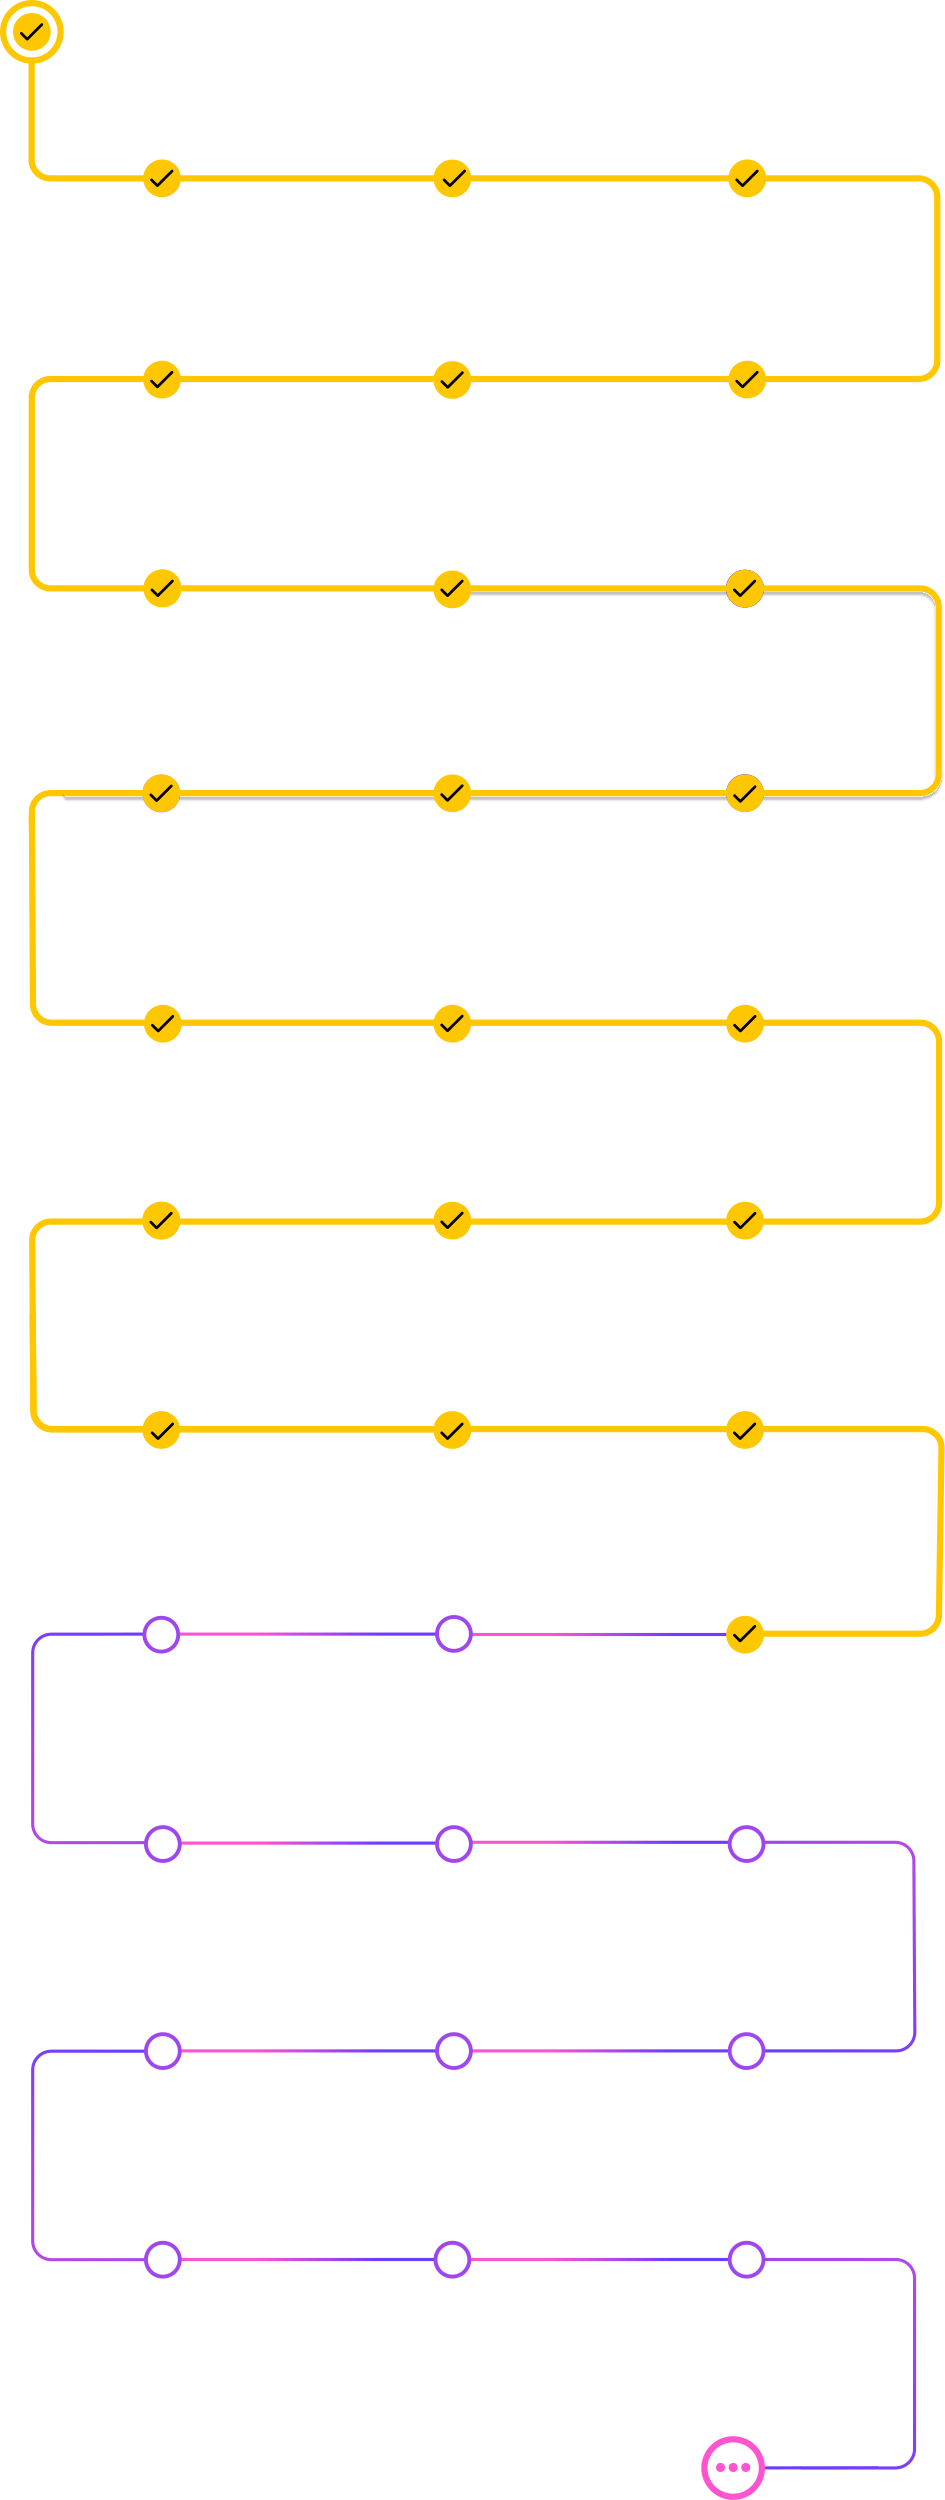
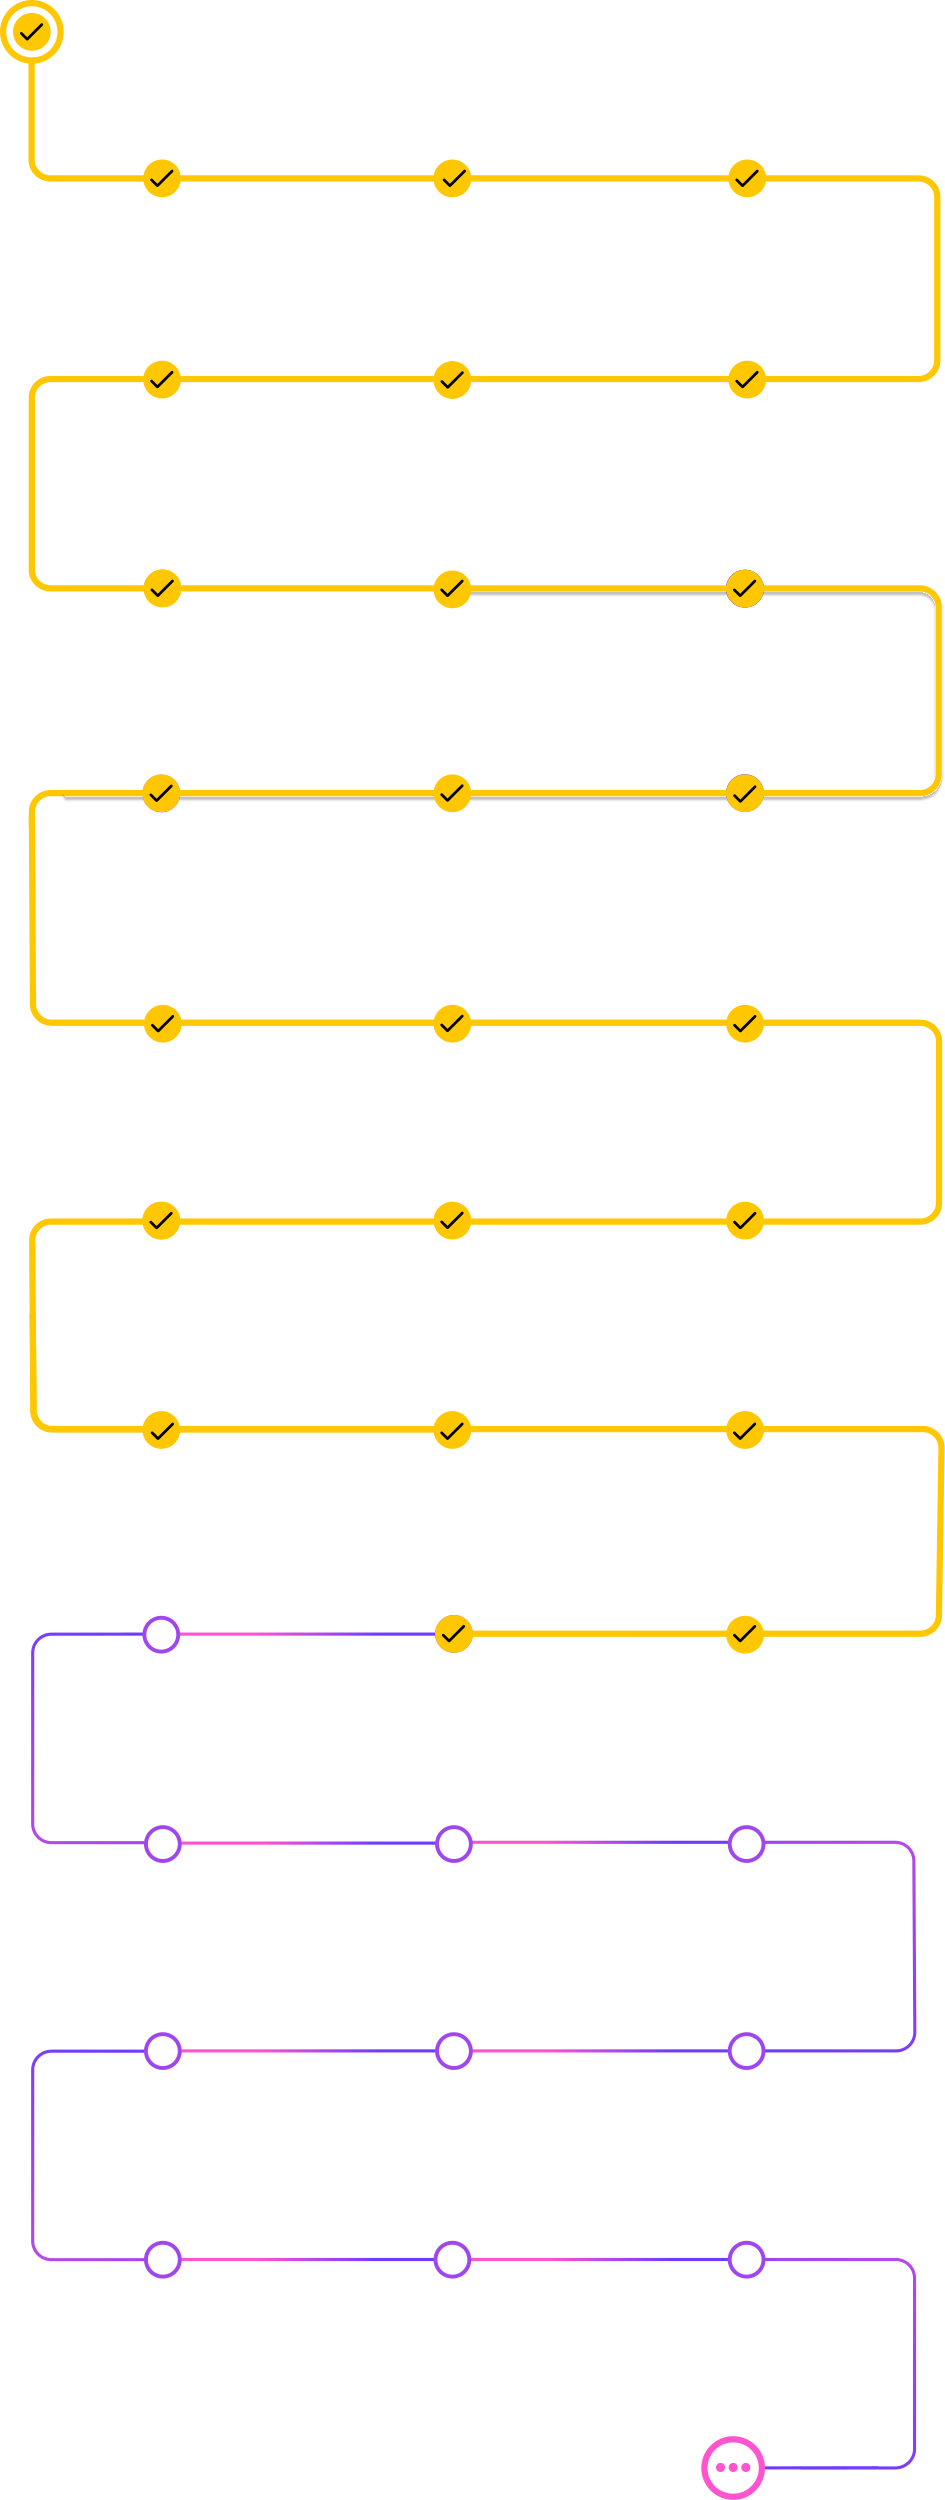
<svg xmlns="http://www.w3.org/2000/svg" width="1214" height="3212" viewBox="0 0 1214 3212" fill="none">
-   <path d="M605 2100C736.216 2100 809.784 2100 941 2100" stroke="url(#paint0_linear_1403_436)" stroke-width="4" stroke-linecap="round" />
-   <path d="M231 2099.51C359.874 2099.51 432.128 2099.51 561.002 2099.51" stroke="url(#paint1_linear_1403_436)" stroke-width="4" stroke-linecap="round" />
-   <path d="M232.996 2367.99C360.309 2367.99 431.689 2367.99 559.002 2367.99" stroke="url(#paint2_linear_1403_436)" stroke-width="4" stroke-linecap="round" />
-   <path d="M233 2635C360.313 2635 431.693 2635 559.006 2635" stroke="url(#paint3_linear_1403_436)" stroke-width="4" stroke-linecap="round" />
-   <path d="M231 2903C358.313 2903 429.693 2903 557.006 2903" stroke="url(#paint4_linear_1403_436)" stroke-width="4" stroke-linecap="round" />
-   <path d="M605 2367.01C733.092 2367.01 808.408 2367 936.5 2367" stroke="url(#paint5_linear_1403_436)" stroke-width="4" stroke-linecap="round" />
-   <path d="M605 2635C733.092 2635 806.408 2635 934.5 2635" stroke="url(#paint6_linear_1403_436)" stroke-width="4" stroke-linecap="round" />
-   <path d="M606 2903C734.092 2903 806.908 2903 935 2903" stroke="url(#paint7_linear_1403_436)" stroke-width="4" stroke-linecap="round" />
+   <path d="M605 2100C736.216 2100 809.784 2100 941 2100" stroke="url(#paint0_linear_1601_79)" stroke-width="4" stroke-linecap="round" />
+   <path d="M231 2099.51C359.874 2099.51 432.128 2099.51 561.002 2099.51" stroke="url(#paint1_linear_1601_79)" stroke-width="4" stroke-linecap="round" />
+   <path d="M232.996 2367.99C360.309 2367.99 431.689 2367.99 559.002 2367.99" stroke="url(#paint2_linear_1601_79)" stroke-width="4" stroke-linecap="round" />
+   <path d="M233 2635C360.313 2635 431.693 2635 559.006 2635" stroke="url(#paint3_linear_1601_79)" stroke-width="4" stroke-linecap="round" />
+   <path d="M231 2903C358.313 2903 429.693 2903 557.006 2903" stroke="url(#paint4_linear_1601_79)" stroke-width="4" stroke-linecap="round" />
+   <path d="M605 2367.01C733.092 2367.01 808.408 2367 936.5 2367" stroke="url(#paint5_linear_1601_79)" stroke-width="4" stroke-linecap="round" />
+   <path d="M605 2635C733.092 2635 806.408 2635 934.5 2635" stroke="url(#paint6_linear_1601_79)" stroke-width="4" stroke-linecap="round" />
+   <path d="M606 2903C734.092 2903 806.908 2903 935 2903" stroke="url(#paint7_linear_1601_79)" stroke-width="4" stroke-linecap="round" />
  <circle cx="209.242" cy="2369.24" r="21.742" stroke="#A046EE" stroke-width="5" />
  <circle cx="959.242" cy="2369.24" r="21.742" stroke="#A046EE" stroke-width="5" />
  <circle cx="583.242" cy="2635.24" r="21.742" stroke="#A046EE" stroke-width="5" />
  <circle cx="209.242" cy="2903.24" r="21.742" stroke="#A046EE" stroke-width="5" />
  <circle cx="581.242" cy="2903.24" r="21.742" stroke="#A046EE" stroke-width="5" />
  <circle cx="959.242" cy="2903.24" r="21.742" stroke="#A046EE" stroke-width="5" />
  <path d="M229.052 1019.43C229.052 1031.44 219.313 1041.17 207.297 1041.17C195.282 1041.17 185.543 1031.44 185.543 1019.43C185.543 1007.42 195.282 997.687 207.297 997.687C219.313 997.687 229.052 1007.42 229.052 1019.43Z" stroke="#D54EDE" stroke-width="5" />
-   <path fill-rule="evenodd" clip-rule="evenodd" d="M957.082 780.528C970.505 780.528 981.386 769.674 981.386 756.286C981.386 742.897 970.505 732.043 957.082 732.043C943.659 732.043 932.777 742.897 932.777 756.286C932.777 769.674 943.659 780.528 957.082 780.528Z" fill="url(#paint8_linear_1403_436)" />
-   <path d="M983.5 2635.01C983.5 2635.01 983.5 2635.01 1151.24 2635.01C1164.54 2635.01 1175.44 2624.18 1175.36 2610.88L1174.13 2390.88C1174.06 2377.67 1163.34 2367.01 1150.13 2367.01H983" stroke="url(#paint9_linear_1403_436)" stroke-width="4" stroke-linecap="round" />
+   <path fill-rule="evenodd" clip-rule="evenodd" d="M957.082 780.528C970.505 780.528 981.386 769.674 981.386 756.286C981.386 742.897 970.505 732.043 957.082 732.043C943.659 732.043 932.777 742.897 932.777 756.286C932.777 769.674 943.659 780.528 957.082 780.528Z" fill="url(#paint8_linear_1601_79)" />
+   <path d="M983.5 2635.01C983.5 2635.01 983.5 2635.01 1151.24 2635.01C1164.54 2635.01 1175.44 2624.18 1175.36 2610.88L1174.13 2390.88C1174.06 2377.67 1163.34 2367.01 1150.13 2367.01H983" stroke="url(#paint9_linear_1601_79)" stroke-width="4" stroke-linecap="round" />
  <circle cx="959.242" cy="2635.24" r="21.742" stroke="#A046EE" stroke-width="5" />
-   <path d="M983 3170.76C1382.64 3169.94 792.718 3171.53 1150.41 3170.81C1163.65 3170.78 1175 3160.04 1175 3146.81V2927C1175 2913.75 1164.25 2903 1151 2903H984" stroke="url(#paint10_linear_1403_436)" stroke-width="4" stroke-linecap="round" />
-   <path d="M183 2099.5C183 2099.5 130.539 2099.59 66.011 2099.61C52.756 2099.62 42 2110.36 42 2123.62V2343.46C42 2356.72 52.745 2367.46 66 2367.46L186.5 2367.46" stroke="url(#paint11_linear_1403_436)" stroke-width="4" stroke-linecap="round" />
-   <path d="M186 2635.36C186 2635.36 151.433 2635.36 66.042 2635.36C52.787 2635.36 42 2646.11 42 2659.36V2879.21C42 2892.46 52.745 2903.21 66 2903.21L140.5 2903.21L186.5 2903.21" stroke="url(#paint12_linear_1403_436)" stroke-width="4" stroke-linecap="round" />
+   <path d="M983 3170.76C1382.64 3169.94 792.718 3171.53 1150.41 3170.81C1163.65 3170.78 1175 3160.04 1175 3146.81V2927C1175 2913.75 1164.25 2903 1151 2903H984" stroke="url(#paint10_linear_1601_79)" stroke-width="4" stroke-linecap="round" />
+   <path d="M183 2099.5C183 2099.5 130.539 2099.59 66.011 2099.61C52.756 2099.62 42 2110.36 42 2123.62V2343.46C42 2356.72 52.745 2367.46 66 2367.46L186.5 2367.46" stroke="url(#paint11_linear_1601_79)" stroke-width="4" stroke-linecap="round" />
+   <path d="M186 2635.36C186 2635.36 151.433 2635.36 66.042 2635.36C52.787 2635.36 42 2646.11 42 2659.36V2879.21C42 2892.46 52.745 2903.21 66 2903.21L140.5 2903.21L186.5 2903.21" stroke="url(#paint12_linear_1601_79)" stroke-width="4" stroke-linecap="round" />
  <circle cx="209.242" cy="2635.24" r="21.742" stroke="#A046EE" stroke-width="5" />
  <circle cx="583.242" cy="2099.24" r="21.742" stroke="#A046EE" stroke-width="5" />
  <circle cx="583.242" cy="2369.24" r="21.742" stroke="#A046EE" stroke-width="5" />
  <circle cx="207.242" cy="2100.24" r="21.742" stroke="#A046EE" stroke-width="5" />
  <path d="M978.955 756.285C978.955 768.284 969.189 778.027 957.121 778.027C945.054 778.027 935.287 768.284 935.287 756.285C935.287 744.286 945.054 734.543 957.121 734.543C969.189 734.543 978.955 744.286 978.955 756.285Z" stroke="#6F3CFF" stroke-width="5" />
  <path d="M978.955 1018.9C978.955 1030.9 969.189 1040.64 957.121 1040.64C945.054 1040.64 935.287 1030.9 935.287 1018.9C935.287 1006.9 945.054 997.158 957.121 997.158C969.189 997.158 978.955 1006.9 978.955 1018.9Z" stroke="#6A42FD" stroke-width="5" />
  <path d="M978.921 3170.94C978.921 3191.34 962.375 3207.88 941.961 3207.88C921.546 3207.88 905 3191.34 905 3170.94C905 3150.54 921.546 3134 941.961 3134C962.375 3134 978.921 3150.54 978.921 3170.94Z" stroke="#FF54D0" stroke-width="8" />
  <ellipse cx="958.205" cy="3170.2" rx="5.832" ry="5.829" fill="#FF54CF" />
  <ellipse cx="941.963" cy="3170.2" rx="5.832" ry="5.829" fill="#FF54CF" />
  <ellipse cx="925.717" cy="3170.2" rx="5.832" ry="5.829" fill="#FF54CF" />
  <circle cx="40.941" cy="40.94" r="21.742" fill="#FFC700" stroke="#FFC700" stroke-width="5" />
-   <path d="M34.903 47.885L28.67 41.651C27.981 40.963 26.865 40.963 26.176 41.651C25.488 42.34 25.488 43.456 26.176 44.145L33.489 51.457C34.27 52.238 35.536 52.238 36.317 51.457L55.028 32.747C55.716 32.058 55.716 30.942 55.028 30.253C54.339 29.565 53.223 29.565 52.534 30.253L34.903 47.885Z" fill="black" />
+   <path d="M34.903 47.885L28.67 41.651C27.981 40.963 26.865 40.963 26.176 41.651V41.651C25.488 42.34 25.488 43.456 26.176 44.145L33.489 51.457C34.27 52.238 35.536 52.238 36.317 51.457L55.028 32.747C55.716 32.058 55.716 30.942 55.028 30.253V30.253C54.339 29.565 53.223 29.565 52.534 30.253L34.903 47.885Z" fill="black" />
  <circle cx="40.94" cy="40.94" r="36.94" stroke="#FFC700" stroke-width="8" />
  <path d="M598.155 759.917C600.364 759.917 602.155 758.126 602.155 755.917C602.155 753.708 600.364 751.917 598.155 751.917V759.917ZM44.603 78.149L44.603 74.149L36.603 74.149L36.603 78.149L44.603 78.149ZM64.603 233.208H1180.23V225.208H64.603V233.208ZM1200.23 253.208V462.976H1208.23V253.208H1200.23ZM44.603 205.208L44.603 78.149L36.603 78.149L36.603 205.208L44.603 205.208ZM1180.23 482.976H160.63V490.976H1180.23V482.976ZM160.63 482.976H64.846V490.976H160.63V482.976ZM36.846 510.976L36.846 731.917L44.846 731.917L44.846 510.976L36.846 510.976ZM64.846 759.917H598.155V751.917H64.846V759.917ZM36.846 731.917C36.846 747.381 49.382 759.917 64.846 759.917V751.917C53.801 751.917 44.846 742.963 44.846 731.917L36.846 731.917ZM1200.23 462.976C1200.23 474.022 1191.27 482.976 1180.23 482.976V490.976C1195.69 490.976 1208.23 478.44 1208.23 462.976H1200.23ZM64.846 482.976C49.382 482.976 36.846 495.512 36.846 510.976L44.846 510.976C44.846 499.93 53.801 490.976 64.846 490.976V482.976ZM1180.23 233.208C1191.27 233.208 1200.23 242.162 1200.23 253.208H1208.23C1208.23 237.744 1195.69 225.208 1180.23 225.208V233.208ZM64.603 225.208C53.558 225.208 44.603 216.254 44.603 205.208L36.603 205.208C36.603 220.672 49.139 233.208 64.603 233.208V225.208Z" fill="#FFC700" />
  <path d="M598 1840.5C600.209 1840.5 602 1838.71 602 1836.5C602 1834.29 600.209 1832.5 598 1832.5V1840.5ZM45 1052.48L44.977 1048.48L36.977 1048.52L37 1052.52L45 1052.48ZM66.363 1318H1182.5V1310H66.363V1318ZM1202.5 1338V1545.5H1210.5V1338H1202.5ZM46.363 1290.11L45 1052.48L37 1052.52L38.363 1290.16L46.363 1290.11ZM1182.5 1565.5H162.5V1573.5H1182.5V1565.5ZM162.5 1565.5H65.401V1573.5H162.5V1565.5ZM37.402 1593.68L38.843 1812.68L46.843 1812.63L45.402 1593.63L37.402 1593.68ZM66.843 1840.5H598V1832.5H66.843V1840.5ZM38.843 1812.68C38.944 1828.08 51.45 1840.5 66.843 1840.5V1832.5C55.848 1832.5 46.915 1823.63 46.843 1812.63L38.843 1812.68ZM1202.5 1545.5C1202.5 1556.55 1193.55 1565.5 1182.5 1565.5V1573.5C1197.96 1573.5 1210.5 1560.96 1210.5 1545.5H1202.5ZM65.401 1565.5C49.865 1565.5 37.3 1578.15 37.402 1593.68L45.402 1593.63C45.329 1582.53 54.304 1573.5 65.401 1573.5V1565.5ZM1182.5 1318C1193.55 1318 1202.5 1326.95 1202.5 1338H1210.5C1210.5 1322.54 1197.96 1310 1182.5 1310V1318ZM66.363 1310C55.362 1310 46.426 1301.12 46.363 1290.11L38.363 1290.16C38.452 1305.56 50.961 1318 66.363 1318V1310Z" fill="#FFC700" />
  <path d="M85.758 1019H65C51.745 1019 41 1029.75 41 1043V1062.17V1043C41 1029.75 51.745 1019 65 1019H85.758Z" stroke="#FFC700" stroke-width="8" stroke-linecap="round" />
-   <path d="M958.285 2095C956.076 2095 954.285 2096.79 954.285 2099C954.285 2101.21 956.076 2103 958.285 2103V2095ZM46 1691.96L45.958 1687.96L37.959 1688.04L38 1692.04L46 1691.96ZM1206.36 2075.37L1202.36 2075.3L1206.36 2075.37ZM1209.63 1860.42L1205.63 1860.36L1209.63 1860.42ZM67.253 1840.05H1185.63V1832.05H67.253V1840.05ZM1205.63 1860.36L1202.36 2075.3L1210.36 2075.43L1213.63 1860.48L1205.63 1860.36ZM47.254 1812.26L46 1691.96L38 1692.04L39.255 1812.35L47.254 1812.26ZM1182.36 2095H958.285V2103H1182.36V2095ZM1202.36 2075.3C1202.19 2086.23 1193.29 2095 1182.36 2095V2103C1197.66 2103 1210.12 2090.72 1210.36 2075.43L1202.36 2075.3ZM1185.63 1840.05C1196.8 1840.05 1205.8 1849.19 1205.63 1860.36L1213.63 1860.48C1213.87 1844.85 1201.26 1832.05 1185.63 1832.05V1840.05ZM67.253 1832.05C56.289 1832.05 47.369 1823.23 47.254 1812.26L39.255 1812.35C39.415 1827.69 51.903 1840.05 67.253 1840.05V1832.05Z" fill="#FFC700" />
+   <path d="M602.5 2095C600.291 2095 598.5 2096.79 598.5 2099C598.5 2101.21 600.291 2103 602.5 2103V2095ZM46 1691.96L45.958 1687.96L37.959 1688.04L38 1692.04L46 1691.96ZM1206.36 2075.37L1202.36 2075.3L1206.36 2075.37ZM1209.63 1860.42L1205.63 1860.36L1209.63 1860.42ZM67.253 1840.05H1185.63V1832.05H67.253V1840.05ZM1205.63 1860.36L1202.36 2075.3L1210.36 2075.43L1213.63 1860.48L1205.63 1860.36ZM47.254 1812.26L46 1691.96L38 1692.04L39.255 1812.35L47.254 1812.26ZM1182.36 2095H602.5V2103H1182.36V2095ZM1202.36 2075.3C1202.19 2086.23 1193.29 2095 1182.36 2095V2103C1197.66 2103 1210.12 2090.72 1210.36 2075.43L1202.36 2075.3ZM1185.63 1840.05C1196.8 1840.05 1205.8 1849.19 1205.63 1860.36L1213.63 1860.48C1213.87 1844.85 1201.26 1832.05 1185.63 1832.05V1840.05ZM67.253 1832.05C56.289 1832.05 47.369 1823.23 47.254 1812.26L39.255 1812.35C39.415 1827.69 51.903 1840.05 67.253 1840.05V1832.05Z" fill="#FFC700" />
  <circle cx="960.07" cy="229.168" r="21.742" fill="#FFC700" stroke="#FFC700" stroke-width="5" />
-   <path d="M954.032 236.113L947.799 229.88C947.11 229.192 945.994 229.192 945.305 229.88C944.617 230.569 944.617 231.685 945.305 232.373L952.618 239.686C953.399 240.467 954.665 240.467 955.446 239.686L974.156 220.975C974.845 220.287 974.845 219.171 974.156 218.482C973.468 217.793 972.352 217.793 971.663 218.482L954.032 236.113Z" fill="black" />
+   <path d="M954.032 236.113L947.799 229.88C947.11 229.192 945.994 229.192 945.305 229.88V229.88C944.617 230.569 944.617 231.685 945.305 232.373L952.618 239.686C953.399 240.467 954.665 240.467 955.446 239.686L974.156 220.975C974.845 220.287 974.845 219.171 974.156 218.482V218.482C973.468 217.793 972.352 217.793 971.663 218.482L954.032 236.113Z" fill="black" />
  <circle cx="208.221" cy="229.167" r="21.742" fill="#FFC700" stroke="#FFC700" stroke-width="5" />
-   <path d="M202.182 236.113L195.949 229.88C195.26 229.191 194.144 229.191 193.456 229.88C192.767 230.568 192.767 231.684 193.456 232.373L200.768 239.685C201.549 240.466 202.815 240.466 203.596 239.685L222.307 220.975C222.995 220.286 222.995 219.17 222.307 218.482C221.618 217.793 220.502 217.793 219.814 218.482L202.182 236.113Z" fill="black" />
+   <path d="M202.182 236.113L195.949 229.88C195.26 229.191 194.144 229.191 193.456 229.88V229.88C192.767 230.568 192.767 231.684 193.456 232.373L200.768 239.685C201.549 240.466 202.815 240.466 203.596 239.685L222.307 220.975C222.995 220.286 222.995 219.17 222.307 218.482V218.482C221.618 217.793 220.502 217.793 219.814 218.482L202.182 236.113Z" fill="black" />
  <circle cx="581.242" cy="229.242" r="21.742" fill="#FFC700" stroke="#FFC700" stroke-width="5" />
-   <path d="M578.032 236.113L571.799 229.88C571.11 229.192 569.994 229.192 569.305 229.88C568.617 230.569 568.617 231.685 569.305 232.373L576.618 239.686C577.399 240.467 578.665 240.467 579.446 239.686L598.156 220.975C598.845 220.287 598.845 219.171 598.156 218.482C597.468 217.793 596.352 217.793 595.663 218.482L578.032 236.113Z" fill="black" />
+   <path d="M578.032 236.113L571.799 229.88C571.11 229.192 569.994 229.192 569.305 229.88V229.88C568.617 230.569 568.617 231.685 569.305 232.373L576.618 239.686C577.399 240.467 578.665 240.467 579.446 239.686L598.156 220.975C598.845 220.287 598.845 219.171 598.156 218.482V218.482C597.468 217.793 596.352 217.793 595.663 218.482L578.032 236.113Z" fill="black" />
  <circle cx="581.242" cy="488.242" r="21.742" fill="#FFC700" stroke="#FFC700" stroke-width="5" />
-   <path d="M575.204 495.188L568.97 488.954C568.282 488.266 567.166 488.266 566.477 488.954C565.789 489.643 565.789 490.759 566.477 491.448L573.79 498.76C574.571 499.541 575.837 499.541 576.618 498.76L595.328 480.05C596.017 479.361 596.017 478.245 595.328 477.556C594.64 476.868 593.524 476.868 592.835 477.556L575.204 495.188Z" fill="black" />
+   <path d="M575.204 495.188L568.97 488.954C568.282 488.266 567.166 488.266 566.477 488.954V488.954C565.789 489.643 565.789 490.759 566.477 491.448L573.79 498.76C574.571 499.541 575.837 499.541 576.618 498.76L595.328 480.05C596.017 479.361 596.017 478.245 595.328 477.556V477.556C594.64 476.868 593.524 476.868 592.835 477.556L575.204 495.188Z" fill="black" />
  <circle cx="208.221" cy="487.683" r="21.742" fill="#FFC700" stroke="#FFC700" stroke-width="5" />
-   <path d="M202.182 494.628L195.949 488.395C195.26 487.707 194.144 487.707 193.456 488.395C192.767 489.084 192.767 490.2 193.456 490.888L200.768 498.201C201.549 498.982 202.815 498.982 203.596 498.201L222.307 479.49C222.995 478.802 222.995 477.686 222.307 476.997C221.618 476.309 220.502 476.309 219.814 476.997L202.182 494.628Z" fill="black" />
+   <path d="M202.182 494.628L195.949 488.395C195.26 487.707 194.144 487.707 193.456 488.395V488.395C192.767 489.084 192.767 490.2 193.456 490.888L200.768 498.201C201.549 498.982 202.815 498.982 203.596 498.201L222.307 479.49C222.995 478.802 222.995 477.686 222.307 476.997V476.997C221.618 476.309 220.502 476.309 219.814 476.997L202.182 494.628Z" fill="black" />
  <circle cx="960.07" cy="487.683" r="21.742" fill="#FFC700" stroke="#FFC700" stroke-width="5" />
-   <path d="M954.032 494.628L947.799 488.395C947.11 487.707 945.994 487.707 945.305 488.395C944.617 489.084 944.617 490.2 945.305 490.888L952.618 498.201C953.399 498.982 954.665 498.982 955.446 498.201L974.156 479.49C974.845 478.802 974.845 477.686 974.156 476.997C973.468 476.309 972.352 476.309 971.663 476.997L954.032 494.628Z" fill="black" />
+   <path d="M954.032 494.628L947.799 488.395C947.11 487.707 945.994 487.707 945.305 488.395V488.395C944.617 489.084 944.617 490.2 945.305 490.888L952.618 498.201C953.399 498.982 954.665 498.982 955.446 498.201L974.156 479.49C974.845 478.802 974.845 477.686 974.156 476.997V476.997C973.468 476.309 972.352 476.309 971.663 476.997L954.032 494.628Z" fill="black" />
  <circle cx="208.721" cy="755.917" r="21.742" fill="#FFC700" stroke="#FFC700" stroke-width="5" />
-   <path d="M202.682 762.862L196.449 756.629C195.76 755.941 194.644 755.941 193.956 756.629C193.267 757.318 193.267 758.434 193.956 759.122L201.268 766.435C202.049 767.216 203.315 767.216 204.096 766.435L222.807 747.724C223.495 747.036 223.495 745.92 222.807 745.231C222.118 744.543 221.002 744.543 220.314 745.231L202.682 762.862Z" fill="black" />
-   <g filter="url(#filter0_d_1403_436)">
+   <path d="M202.682 762.862L196.449 756.629C195.76 755.941 194.644 755.941 193.956 756.629V756.629C193.267 757.318 193.267 758.434 193.956 759.122L201.268 766.435C202.049 767.216 203.315 767.216 204.096 766.435L222.807 747.724C223.495 747.036 223.495 745.92 222.807 745.231V745.231C222.118 744.543 221.002 744.543 220.314 745.231L202.682 762.862Z" fill="black" />
+   <g filter="url(#filter0_d_1601_79)">
    <path d="M605 756H1182C1195.25 756 1206 766.745 1206 780V995C1206 1008.25 1195.25 1019 1182 1019H1026.49H86" stroke="#FFC700" stroke-width="8" stroke-linecap="round" />
  </g>
  <circle cx="581.242" cy="757.242" r="21.742" fill="#FFC700" stroke="#FFC700" stroke-width="5" />
  <circle cx="957.242" cy="756.242" r="21.742" fill="#FFC700" stroke="#FFC700" stroke-width="5" />
-   <path d="M574.973 762.878L568.74 756.645C568.051 755.956 566.935 755.956 566.247 756.645C565.558 757.333 565.558 758.449 566.247 759.138L573.559 766.45C574.34 767.231 575.606 767.231 576.387 766.45L595.098 747.74C595.786 747.051 595.786 745.935 595.098 745.247C594.409 744.558 593.293 744.558 592.605 745.247L574.973 762.878Z" fill="black" />
-   <path d="M950.973 762.878L944.74 756.645C944.051 755.956 942.935 755.956 942.247 756.645C941.558 757.333 941.558 758.449 942.247 759.138L949.559 766.45C950.34 767.231 951.606 767.231 952.387 766.45L971.098 747.74C971.786 747.051 971.786 745.935 971.098 745.247C970.409 744.558 969.293 744.558 968.605 745.247L950.973 762.878Z" fill="black" />
+   <path d="M574.973 762.878L568.74 756.645C568.051 755.956 566.935 755.956 566.247 756.645V756.645C565.558 757.333 565.558 758.449 566.247 759.138L573.559 766.45C574.34 767.231 575.606 767.231 576.387 766.45L595.098 747.74C595.786 747.051 595.786 745.935 595.098 745.247V745.247C594.409 744.558 593.293 744.558 592.605 745.247L574.973 762.878Z" fill="black" />
+   <path d="M950.973 762.878L944.74 756.645C944.051 755.956 942.935 755.956 942.247 756.645V756.645C941.558 757.333 941.558 758.449 942.247 759.138L949.559 766.45C950.34 767.231 951.606 767.231 952.387 766.45L971.098 747.74C971.786 747.051 971.786 745.935 971.098 745.247V745.247C970.409 744.558 969.293 744.558 968.605 745.247L950.973 762.878Z" fill="black" />
  <circle cx="208.721" cy="755.917" r="21.742" fill="#FFC700" stroke="#FFC700" stroke-width="5" />
-   <path d="M202.682 762.862L196.449 756.629C195.76 755.941 194.644 755.941 193.956 756.629C193.267 757.318 193.267 758.434 193.956 759.122L201.268 766.435C202.049 767.216 203.315 767.216 204.096 766.435L222.807 747.724C223.495 747.036 223.495 745.92 222.807 745.231C222.118 744.543 221.002 744.543 220.314 745.231L202.682 762.862Z" fill="black" />
+   <path d="M202.682 762.862L196.449 756.629C195.76 755.941 194.644 755.941 193.956 756.629V756.629C193.267 757.318 193.267 758.434 193.956 759.122L201.268 766.435C202.049 767.216 203.315 767.216 204.096 766.435L222.807 747.724C223.495 747.036 223.495 745.92 222.807 745.231V745.231C222.118 744.543 221.002 744.543 220.314 745.231L202.682 762.862Z" fill="black" />
  <circle cx="207.242" cy="1019.24" r="21.742" fill="#FFC700" stroke="#FFC700" stroke-width="5" />
-   <path d="M201.204 1026.19L194.97 1019.95C194.282 1019.27 193.166 1019.27 192.477 1019.95C191.789 1020.64 191.789 1021.76 192.477 1022.45L199.79 1029.76C200.571 1030.54 201.837 1030.54 202.618 1029.76L221.328 1011.05C222.017 1010.36 222.017 1009.24 221.328 1008.56C220.64 1007.87 219.524 1007.87 218.835 1008.56L201.204 1026.19Z" fill="black" />
+   <path d="M201.204 1026.19L194.97 1019.95C194.282 1019.27 193.166 1019.27 192.477 1019.95V1019.95C191.789 1020.64 191.789 1021.76 192.477 1022.45L199.79 1029.76C200.571 1030.54 201.837 1030.54 202.618 1029.76L221.328 1011.05C222.017 1010.36 222.017 1009.24 221.328 1008.56V1008.56C220.64 1007.87 219.524 1007.87 218.835 1008.56L201.204 1026.19Z" fill="black" />
  <circle cx="581.242" cy="1019.24" r="21.742" fill="#FFC700" stroke="#FFC700" stroke-width="5" />
-   <path d="M574.973 1025.88L568.74 1019.64C568.051 1018.96 566.935 1018.96 566.247 1019.64C565.558 1020.33 565.558 1021.45 566.247 1022.14L573.559 1029.45C574.34 1030.23 575.606 1030.23 576.387 1029.45L595.098 1010.74C595.786 1010.05 595.786 1008.94 595.098 1008.25C594.409 1007.56 593.293 1007.56 592.605 1008.25L574.973 1025.88Z" fill="black" />
+   <path d="M574.973 1025.88L568.74 1019.64C568.051 1018.96 566.935 1018.96 566.247 1019.64V1019.64C565.558 1020.33 565.558 1021.45 566.247 1022.14L573.559 1029.45C574.34 1030.23 575.606 1030.23 576.387 1029.45L595.098 1010.74C595.786 1010.05 595.786 1008.94 595.098 1008.25V1008.25C594.409 1007.56 593.293 1007.56 592.605 1008.25L574.973 1025.88Z" fill="black" />
  <circle cx="957.242" cy="1019.24" r="21.742" fill="#FFC700" stroke="#FFC700" stroke-width="5" />
-   <path d="M951.204 1027.19L944.97 1020.95C944.282 1020.27 943.166 1020.27 942.477 1020.95C941.789 1021.64 941.789 1022.76 942.477 1023.45L949.79 1030.76C950.571 1031.54 951.837 1031.54 952.618 1030.76L971.328 1012.05C972.017 1011.36 972.017 1010.24 971.328 1009.56C970.64 1008.87 969.524 1008.87 968.835 1009.56L951.204 1027.19Z" fill="black" />
+   <path d="M951.204 1027.19L944.97 1020.95C944.282 1020.27 943.166 1020.27 942.477 1020.95V1020.95C941.789 1021.64 941.789 1022.76 942.477 1023.45L949.79 1030.76C950.571 1031.54 951.837 1031.54 952.618 1030.76L971.328 1012.05C972.017 1011.36 972.017 1010.24 971.328 1009.56V1009.56C970.64 1008.87 969.524 1008.87 968.835 1009.56L951.204 1027.19Z" fill="black" />
  <circle cx="957.242" cy="1315.24" r="21.742" fill="#FFC700" stroke="#FFC700" stroke-width="5" />
-   <path d="M951.204 1322.19L944.97 1315.95C944.282 1315.27 943.166 1315.27 942.477 1315.95C941.789 1316.64 941.789 1317.76 942.477 1318.45L949.79 1325.76C950.571 1326.54 951.837 1326.54 952.618 1325.76L971.328 1307.05C972.017 1306.36 972.017 1305.24 971.328 1304.56C970.64 1303.87 969.524 1303.87 968.835 1304.56L951.204 1322.19Z" fill="black" />
+   <path d="M951.204 1322.19L944.97 1315.95C944.282 1315.27 943.166 1315.27 942.477 1315.95V1315.95C941.789 1316.64 941.789 1317.76 942.477 1318.45L949.79 1325.76C950.571 1326.54 951.837 1326.54 952.618 1325.76L971.328 1307.05C972.017 1306.36 972.017 1305.24 971.328 1304.56V1304.56C970.64 1303.87 969.524 1303.87 968.835 1304.56L951.204 1322.19Z" fill="black" />
  <circle cx="581.242" cy="1315.24" r="21.742" fill="#FFC700" stroke="#FFC700" stroke-width="5" />
-   <path d="M574.973 1321.88L568.74 1315.64C568.051 1314.96 566.935 1314.96 566.247 1315.64C565.558 1316.33 565.558 1317.45 566.247 1318.14L573.559 1325.45C574.34 1326.23 575.606 1326.23 576.387 1325.45L595.098 1306.74C595.786 1306.05 595.786 1304.94 595.098 1304.25C594.409 1303.56 593.293 1303.56 592.605 1304.25L574.973 1321.88Z" fill="black" />
+   <path d="M574.973 1321.88L568.74 1315.64C568.051 1314.96 566.935 1314.96 566.247 1315.64V1315.64C565.558 1316.33 565.558 1317.45 566.247 1318.14L573.559 1325.45C574.34 1326.23 575.606 1326.23 576.387 1325.45L595.098 1306.74C595.786 1306.05 595.786 1304.94 595.098 1304.25V1304.25C594.409 1303.56 593.293 1303.56 592.605 1304.25L574.973 1321.88Z" fill="black" />
  <circle cx="209.242" cy="1315.24" r="21.742" fill="#FFC700" stroke="#FFC700" stroke-width="5" />
-   <path d="M203.204 1322.19L196.97 1315.95C196.282 1315.27 195.166 1315.27 194.477 1315.95C193.789 1316.64 193.789 1317.76 194.477 1318.45L201.79 1325.76C202.571 1326.54 203.837 1326.54 204.618 1325.76L223.328 1307.05C224.017 1306.36 224.017 1305.24 223.328 1304.56C222.64 1303.87 221.524 1303.87 220.835 1304.56L203.204 1322.19Z" fill="black" />
+   <path d="M203.204 1322.19L196.97 1315.95C196.282 1315.27 195.166 1315.27 194.477 1315.95V1315.95C193.789 1316.64 193.789 1317.76 194.477 1318.45L201.79 1325.76C202.571 1326.54 203.837 1326.54 204.618 1325.76L223.328 1307.05C224.017 1306.36 224.017 1305.24 223.328 1304.56V1304.56C222.64 1303.87 221.524 1303.87 220.835 1304.56L203.204 1322.19Z" fill="black" />
  <circle cx="207.242" cy="1568.24" r="21.742" fill="#FFC700" stroke="#FFC700" stroke-width="5" />
-   <path d="M201.204 1575.19L194.97 1568.95C194.282 1568.27 193.166 1568.27 192.477 1568.95C191.789 1569.64 191.789 1570.76 192.477 1571.45L199.79 1578.76C200.571 1579.54 201.837 1579.54 202.618 1578.76L221.328 1560.05C222.017 1559.36 222.017 1558.24 221.328 1557.56C220.64 1556.87 219.524 1556.87 218.835 1557.56L201.204 1575.19Z" fill="black" />
+   <path d="M201.204 1575.19L194.97 1568.95C194.282 1568.27 193.166 1568.27 192.477 1568.95V1568.95C191.789 1569.64 191.789 1570.76 192.477 1571.45L199.79 1578.76C200.571 1579.54 201.837 1579.54 202.618 1578.76L221.328 1560.05C222.017 1559.36 222.017 1558.24 221.328 1557.56V1557.56C220.64 1556.87 219.524 1556.87 218.835 1557.56L201.204 1575.19Z" fill="black" />
  <circle cx="207.242" cy="1568.24" r="21.742" fill="#FFC700" stroke="#FFC700" stroke-width="5" />
-   <path d="M201.204 1575.19L194.97 1568.95C194.282 1568.27 193.166 1568.27 192.477 1568.95C191.789 1569.64 191.789 1570.76 192.477 1571.45L199.79 1578.76C200.571 1579.54 201.837 1579.54 202.618 1578.76L221.328 1560.05C222.017 1559.36 222.017 1558.24 221.328 1557.56C220.64 1556.87 219.524 1556.87 218.835 1557.56L201.204 1575.19Z" fill="black" />
+   <path d="M201.204 1575.19L194.97 1568.95C194.282 1568.27 193.166 1568.27 192.477 1568.95V1568.95C191.789 1569.64 191.789 1570.76 192.477 1571.45L199.79 1578.76C200.571 1579.54 201.837 1579.54 202.618 1578.76L221.328 1560.05C222.017 1559.36 222.017 1558.24 221.328 1557.56V1557.56C220.64 1556.87 219.524 1556.87 218.835 1557.56L201.204 1575.19Z" fill="black" />
  <circle cx="581.242" cy="1568.24" r="21.742" fill="#FFC700" stroke="#FFC700" stroke-width="5" />
-   <path d="M574.973 1574.88L568.74 1568.64C568.051 1567.96 566.935 1567.96 566.247 1568.64C565.558 1569.33 565.558 1570.45 566.247 1571.14L573.559 1578.45C574.34 1579.23 575.606 1579.23 576.387 1578.45L595.098 1559.74C595.786 1559.05 595.786 1557.94 595.098 1557.25C594.409 1556.56 593.293 1556.56 592.605 1557.25L574.973 1574.88Z" fill="black" />
+   <path d="M574.973 1574.88L568.74 1568.64C568.051 1567.96 566.935 1567.96 566.247 1568.64V1568.64C565.558 1569.33 565.558 1570.45 566.247 1571.14L573.559 1578.45C574.34 1579.23 575.606 1579.23 576.387 1578.45L595.098 1559.74C595.786 1559.05 595.786 1557.94 595.098 1557.25V1557.25C594.409 1556.56 593.293 1556.56 592.605 1557.25L574.973 1574.88Z" fill="black" />
  <circle cx="957.242" cy="1568.24" r="21.742" fill="#FFC700" stroke="#FFC700" stroke-width="5" />
-   <path d="M951.204 1575.19L944.97 1568.95C944.282 1568.27 943.166 1568.27 942.477 1568.95C941.789 1569.64 941.789 1570.76 942.477 1571.45L949.79 1578.76C950.571 1579.54 951.837 1579.54 952.618 1578.76L971.328 1560.05C972.017 1559.36 972.017 1558.24 971.328 1557.56C970.64 1556.87 969.524 1556.87 968.835 1557.56L951.204 1575.19Z" fill="black" />
+   <path d="M951.204 1575.19L944.97 1568.95C944.282 1568.27 943.166 1568.27 942.477 1568.95V1568.95C941.789 1569.64 941.789 1570.76 942.477 1571.45L949.79 1578.76C950.571 1579.54 951.837 1579.54 952.618 1578.76L971.328 1560.05C972.017 1559.36 972.017 1558.24 971.328 1557.56V1557.56C970.64 1556.87 969.524 1556.87 968.835 1557.56L951.204 1575.19Z" fill="black" />
  <circle cx="957.242" cy="1837.24" r="21.742" fill="#FFC700" stroke="#FFC700" stroke-width="5" />
-   <path d="M950.973 1845.88L944.74 1839.64C944.051 1838.96 942.935 1838.96 942.247 1839.64C941.558 1840.33 941.558 1841.45 942.247 1842.14L949.559 1849.45C950.34 1850.23 951.606 1850.23 952.387 1849.45L971.098 1830.74C971.786 1830.05 971.786 1828.94 971.098 1828.25C970.409 1827.56 969.293 1827.56 968.605 1828.25L950.973 1845.88Z" fill="black" />
+   <path d="M950.973 1845.88L944.74 1839.64C944.051 1838.96 942.935 1838.96 942.247 1839.64V1839.64C941.558 1840.33 941.558 1841.45 942.247 1842.14L949.559 1849.45C950.34 1850.23 951.606 1850.23 952.387 1849.45L971.098 1830.74C971.786 1830.05 971.786 1828.94 971.098 1828.25V1828.25C970.409 1827.56 969.293 1827.56 968.605 1828.25L950.973 1845.88Z" fill="black" />
  <path d="M602.984 1837.24C602.984 1849.25 593.25 1858.98 581.242 1858.98C569.234 1858.98 559.5 1849.25 559.5 1837.24C559.5 1825.23 569.234 1815.5 581.242 1815.5C593.25 1815.5 602.984 1825.23 602.984 1837.24Z" fill="#FFC700" stroke="#FFC700" stroke-width="5" />
-   <path d="M574.973 1845.88L568.74 1839.64C568.051 1838.96 566.935 1838.96 566.247 1839.64C565.558 1840.33 565.558 1841.45 566.247 1842.14L573.559 1849.45C574.34 1850.23 575.606 1850.23 576.387 1849.45L595.098 1830.74C595.786 1830.05 595.786 1828.94 595.098 1828.25C594.409 1827.56 593.293 1827.56 592.605 1828.25L574.973 1845.88Z" fill="black" />
+   <path d="M604.984 2099.24C604.984 2111.25 595.25 2120.98 583.242 2120.98C571.234 2120.98 561.5 2111.25 561.5 2099.24C561.5 2087.23 571.234 2077.5 583.242 2077.5C595.25 2077.5 604.984 2087.23 604.984 2099.24Z" fill="#FFC700" stroke="#FFC700" stroke-width="5" />
+   <path d="M574.973 1845.88L568.74 1839.64C568.051 1838.96 566.935 1838.96 566.247 1839.64V1839.64C565.558 1840.33 565.558 1841.45 566.247 1842.14L573.559 1849.45C574.34 1850.23 575.606 1850.23 576.387 1849.45L595.098 1830.74C595.786 1830.05 595.786 1828.94 595.098 1828.25V1828.25C594.409 1827.56 593.293 1827.56 592.605 1828.25L574.973 1845.88Z" fill="black" />
+   <path d="M576.973 2105.88L570.74 2099.64C570.051 2098.96 568.935 2098.96 568.247 2099.64V2099.64C567.558 2100.33 567.558 2101.45 568.247 2102.14L575.559 2109.45C576.34 2110.23 577.606 2110.23 578.387 2109.45L597.098 2090.74C597.786 2090.05 597.786 2088.94 597.098 2088.25V2088.25C596.409 2087.56 595.293 2087.56 594.605 2088.25L576.973 2105.88Z" fill="black" />
  <circle cx="207.242" cy="1837.24" r="21.742" fill="#FFC700" stroke="#FFC700" stroke-width="5" />
-   <path d="M202.973 1845.88L196.74 1839.64C196.051 1838.96 194.935 1838.96 194.247 1839.64C193.558 1840.33 193.558 1841.45 194.247 1842.14L201.559 1849.45C202.34 1850.23 203.606 1850.23 204.387 1849.45L223.098 1830.74C223.786 1830.05 223.786 1828.94 223.098 1828.25C222.409 1827.56 221.293 1827.56 220.605 1828.25L202.973 1845.88Z" fill="black" />
+   <path d="M202.973 1845.88L196.74 1839.64C196.051 1838.96 194.935 1838.96 194.247 1839.64V1839.64C193.558 1840.33 193.558 1841.45 194.247 1842.14L201.559 1849.45C202.34 1850.23 203.606 1850.23 204.387 1849.45L223.098 1830.74C223.786 1830.05 223.786 1828.94 223.098 1828.25V1828.25C222.409 1827.56 221.293 1827.56 220.605 1828.25L202.973 1845.88Z" fill="black" />
  <circle cx="957.242" cy="2100.24" r="21.742" fill="#FFC700" stroke="#FFC700" stroke-width="5" />
-   <path d="M950.973 2105.88L944.74 2099.64C944.051 2098.96 942.935 2098.96 942.247 2099.64C941.558 2100.33 941.558 2101.45 942.247 2102.14L949.559 2109.45C950.34 2110.23 951.606 2110.23 952.387 2109.45L971.098 2090.74C971.786 2090.05 971.786 2088.94 971.098 2088.25C970.409 2087.56 969.293 2087.56 968.605 2088.25L950.973 2105.88Z" fill="black" />
+   <path d="M950.973 2105.88L944.74 2099.64C944.051 2098.96 942.935 2098.96 942.247 2099.64V2099.64C941.558 2100.33 941.558 2101.45 942.247 2102.14L949.559 2109.45C950.34 2110.23 951.606 2110.23 952.387 2109.45L971.098 2090.74C971.786 2090.05 971.786 2088.94 971.098 2088.25V2088.25C970.409 2087.56 969.293 2087.56 968.605 2088.25L950.973 2105.88Z" fill="black" />
  <defs>
-     <filter id="filter0_d_1403_436" x="78" y="752" width="1136" height="279" filterUnits="userSpaceOnUse" color-interpolation-filters="sRGB">
+     <filter id="filter0_d_1601_79" x="78" y="752" width="1136" height="279" filterUnits="userSpaceOnUse" color-interpolation-filters="sRGB">
      <feFlood flood-opacity="0" result="BackgroundImageFix" />
      <feColorMatrix in="SourceAlpha" type="matrix" values="0 0 0 0 0 0 0 0 0 0 0 0 0 0 0 0 0 0 127 0" result="hardAlpha" />
      <feOffset dy="4" />
      <feGaussianBlur stdDeviation="2" />
      <feComposite in2="hardAlpha" operator="out" />
      <feColorMatrix type="matrix" values="0 0 0 0 0 0 0 0 0 0 0 0 0 0 0 0 0 0 0.25 0" />
-       <feBlend mode="normal" in2="BackgroundImageFix" result="effect1_dropShadow_1403_436" />
-       <feBlend mode="normal" in="SourceGraphic" in2="effect1_dropShadow_1403_436" result="shape" />
+       <feBlend mode="normal" in2="BackgroundImageFix" result="effect1_dropShadow_1601_79" />
+       <feBlend mode="normal" in="SourceGraphic" in2="effect1_dropShadow_1601_79" result="shape" />
    </filter>
-     <linearGradient id="paint0_linear_1403_436" x1="871.204" y1="2122.88" x2="727.521" y2="2168.71" gradientUnits="userSpaceOnUse">
+     <linearGradient id="paint0_linear_1601_79" x1="871.204" y1="2122.88" x2="727.521" y2="2168.71" gradientUnits="userSpaceOnUse">
      <stop stop-color="#6F3CFF" />
      <stop offset="1" stop-color="#FF54CF" />
    </linearGradient>
-     <linearGradient id="paint1_linear_1403_436" x1="492.452" y1="2122.38" x2="350.871" y2="2166.74" gradientUnits="userSpaceOnUse">
+     <linearGradient id="paint1_linear_1601_79" x1="492.452" y1="2122.38" x2="350.871" y2="2166.74" gradientUnits="userSpaceOnUse">
      <stop stop-color="#6F3CFF" />
      <stop offset="1" stop-color="#FF54CF" />
    </linearGradient>
-     <linearGradient id="paint2_linear_1403_436" x1="491.282" y1="2390.87" x2="351.114" y2="2434.26" gradientUnits="userSpaceOnUse">
+     <linearGradient id="paint2_linear_1601_79" x1="491.282" y1="2390.87" x2="351.114" y2="2434.26" gradientUnits="userSpaceOnUse">
      <stop stop-color="#6F3CFF" />
      <stop offset="1" stop-color="#FF54CF" />
    </linearGradient>
-     <linearGradient id="paint3_linear_1403_436" x1="491.286" y1="2657.88" x2="351.118" y2="2701.26" gradientUnits="userSpaceOnUse">
+     <linearGradient id="paint3_linear_1601_79" x1="491.286" y1="2657.88" x2="351.118" y2="2701.26" gradientUnits="userSpaceOnUse">
      <stop stop-color="#6F3CFF" />
      <stop offset="1" stop-color="#FF54CF" />
    </linearGradient>
-     <linearGradient id="paint4_linear_1403_436" x1="489.286" y1="2925.88" x2="349.118" y2="2969.26" gradientUnits="userSpaceOnUse">
+     <linearGradient id="paint4_linear_1601_79" x1="489.286" y1="2925.88" x2="349.118" y2="2969.26" gradientUnits="userSpaceOnUse">
      <stop stop-color="#6F3CFF" />
      <stop offset="1" stop-color="#FF54CF" />
    </linearGradient>
-     <linearGradient id="paint5_linear_1403_436" x1="864.866" y1="2389.88" x2="723.992" y2="2433.75" gradientUnits="userSpaceOnUse">
+     <linearGradient id="paint5_linear_1601_79" x1="864.866" y1="2389.88" x2="723.992" y2="2433.75" gradientUnits="userSpaceOnUse">
      <stop stop-color="#6F3CFF" />
      <stop offset="1" stop-color="#FF54CF" />
    </linearGradient>
-     <linearGradient id="paint6_linear_1403_436" x1="864.866" y1="2657.88" x2="723.992" y2="2701.75" gradientUnits="userSpaceOnUse">
+     <linearGradient id="paint6_linear_1601_79" x1="864.866" y1="2657.88" x2="723.992" y2="2701.75" gradientUnits="userSpaceOnUse">
      <stop stop-color="#6F3CFF" />
      <stop offset="1" stop-color="#FF54CF" />
    </linearGradient>
-     <linearGradient id="paint7_linear_1403_436" x1="866.866" y1="2925.88" x2="725.992" y2="2969.75" gradientUnits="userSpaceOnUse">
+     <linearGradient id="paint7_linear_1601_79" x1="866.866" y1="2925.88" x2="725.992" y2="2969.75" gradientUnits="userSpaceOnUse">
      <stop stop-color="#6F3CFF" />
      <stop offset="1" stop-color="#FF54CF" />
    </linearGradient>
-     <linearGradient id="paint8_linear_1403_436" x1="957.81" y1="762.222" x2="941.29" y2="782.422" gradientUnits="userSpaceOnUse">
+     <linearGradient id="paint8_linear_1601_79" x1="957.81" y1="762.222" x2="941.29" y2="782.422" gradientUnits="userSpaceOnUse">
      <stop stop-color="#6F3CFF" />
      <stop offset="1" stop-color="#FF54CF" />
    </linearGradient>
-     <linearGradient id="paint9_linear_1403_436" x1="710.815" y1="2459.03" x2="972.675" y2="1939.93" gradientUnits="userSpaceOnUse">
+     <linearGradient id="paint9_linear_1601_79" x1="710.815" y1="2459.03" x2="972.675" y2="1939.93" gradientUnits="userSpaceOnUse">
      <stop stop-color="#6F3CFF" />
      <stop offset="1" stop-color="#FF54CF" />
    </linearGradient>
-     <linearGradient id="paint10_linear_1403_436" x1="711.815" y1="2995" x2="973.543" y2="2476" gradientUnits="userSpaceOnUse">
+     <linearGradient id="paint10_linear_1601_79" x1="711.815" y1="2995" x2="973.543" y2="2476" gradientUnits="userSpaceOnUse">
      <stop stop-color="#6F3CFF" />
      <stop offset="1" stop-color="#FF54CF" />
    </linearGradient>
-     <linearGradient id="paint11_linear_1403_436" x1="505.184" y1="2275.46" x2="243.325" y2="2794.55" gradientUnits="userSpaceOnUse">
+     <linearGradient id="paint11_linear_1601_79" x1="505.184" y1="2275.46" x2="243.325" y2="2794.55" gradientUnits="userSpaceOnUse">
      <stop stop-color="#6F3CFF" />
      <stop offset="1" stop-color="#FF54CF" />
    </linearGradient>
-     <linearGradient id="paint12_linear_1403_436" x1="505.185" y1="2811.19" x2="243.325" y2="3330.28" gradientUnits="userSpaceOnUse">
+     <linearGradient id="paint12_linear_1601_79" x1="505.185" y1="2811.19" x2="243.325" y2="3330.28" gradientUnits="userSpaceOnUse">
      <stop stop-color="#6F3CFF" />
      <stop offset="1" stop-color="#FF54CF" />
    </linearGradient>
  </defs>
</svg>
